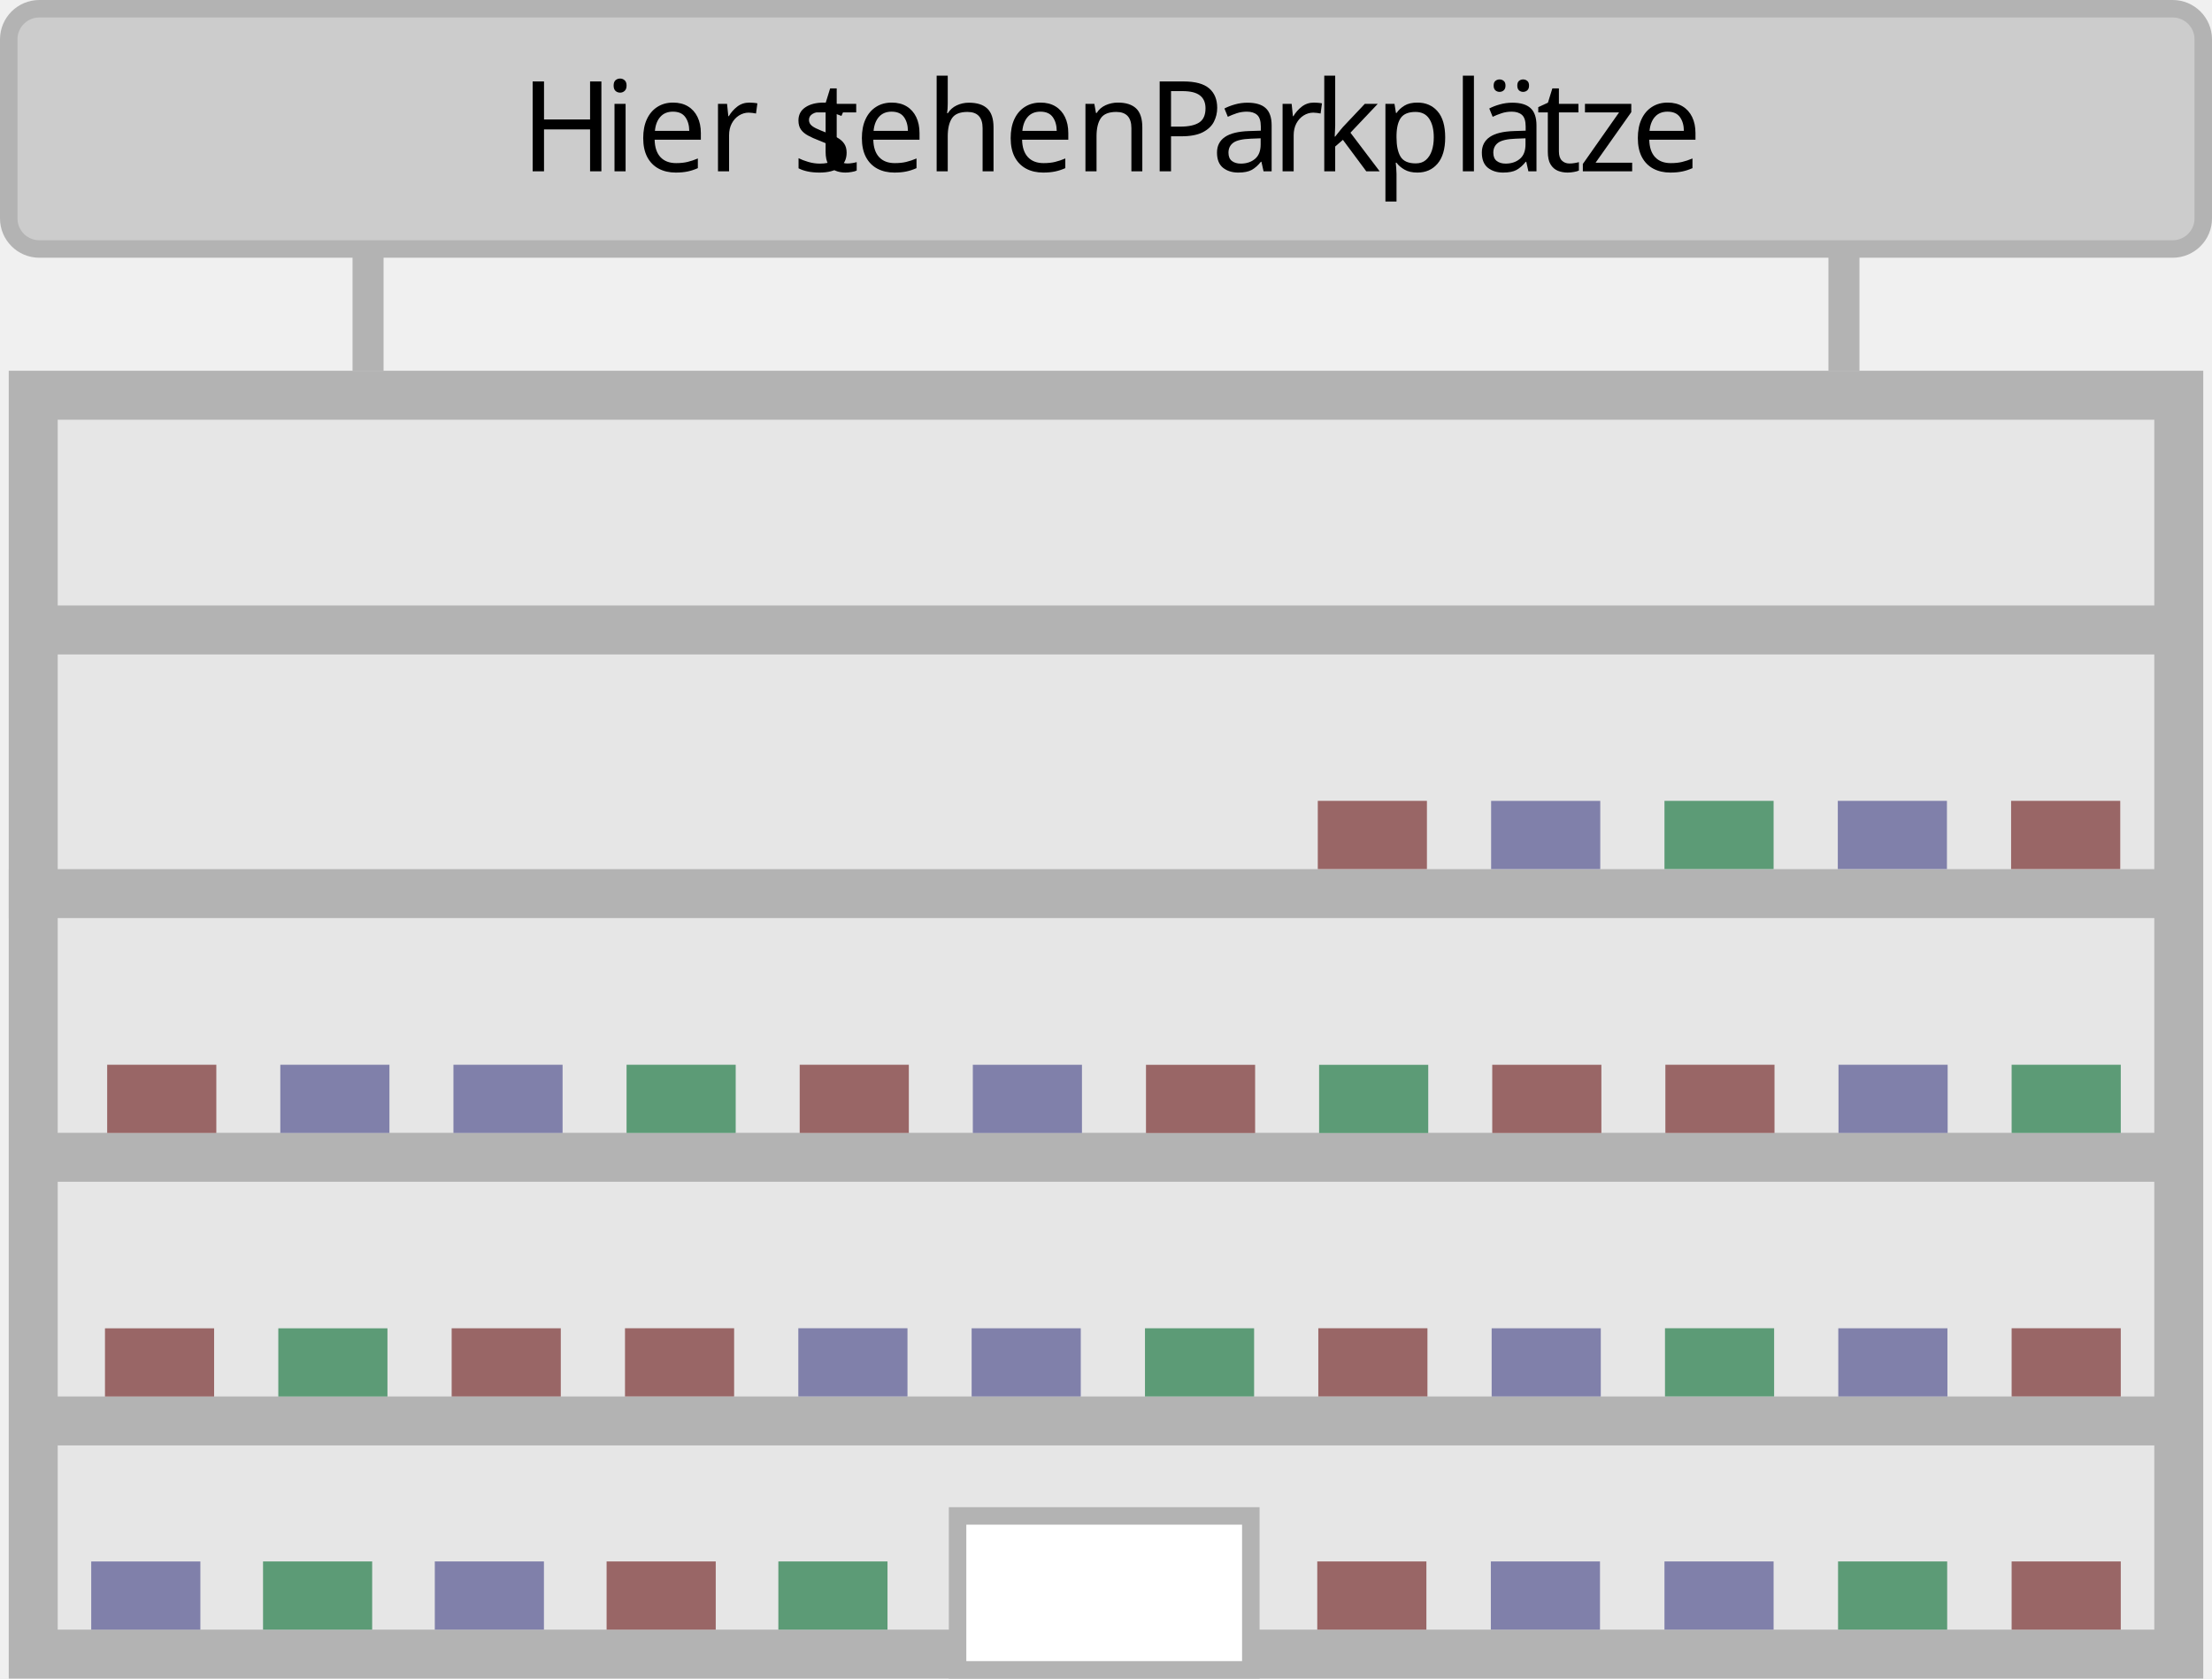
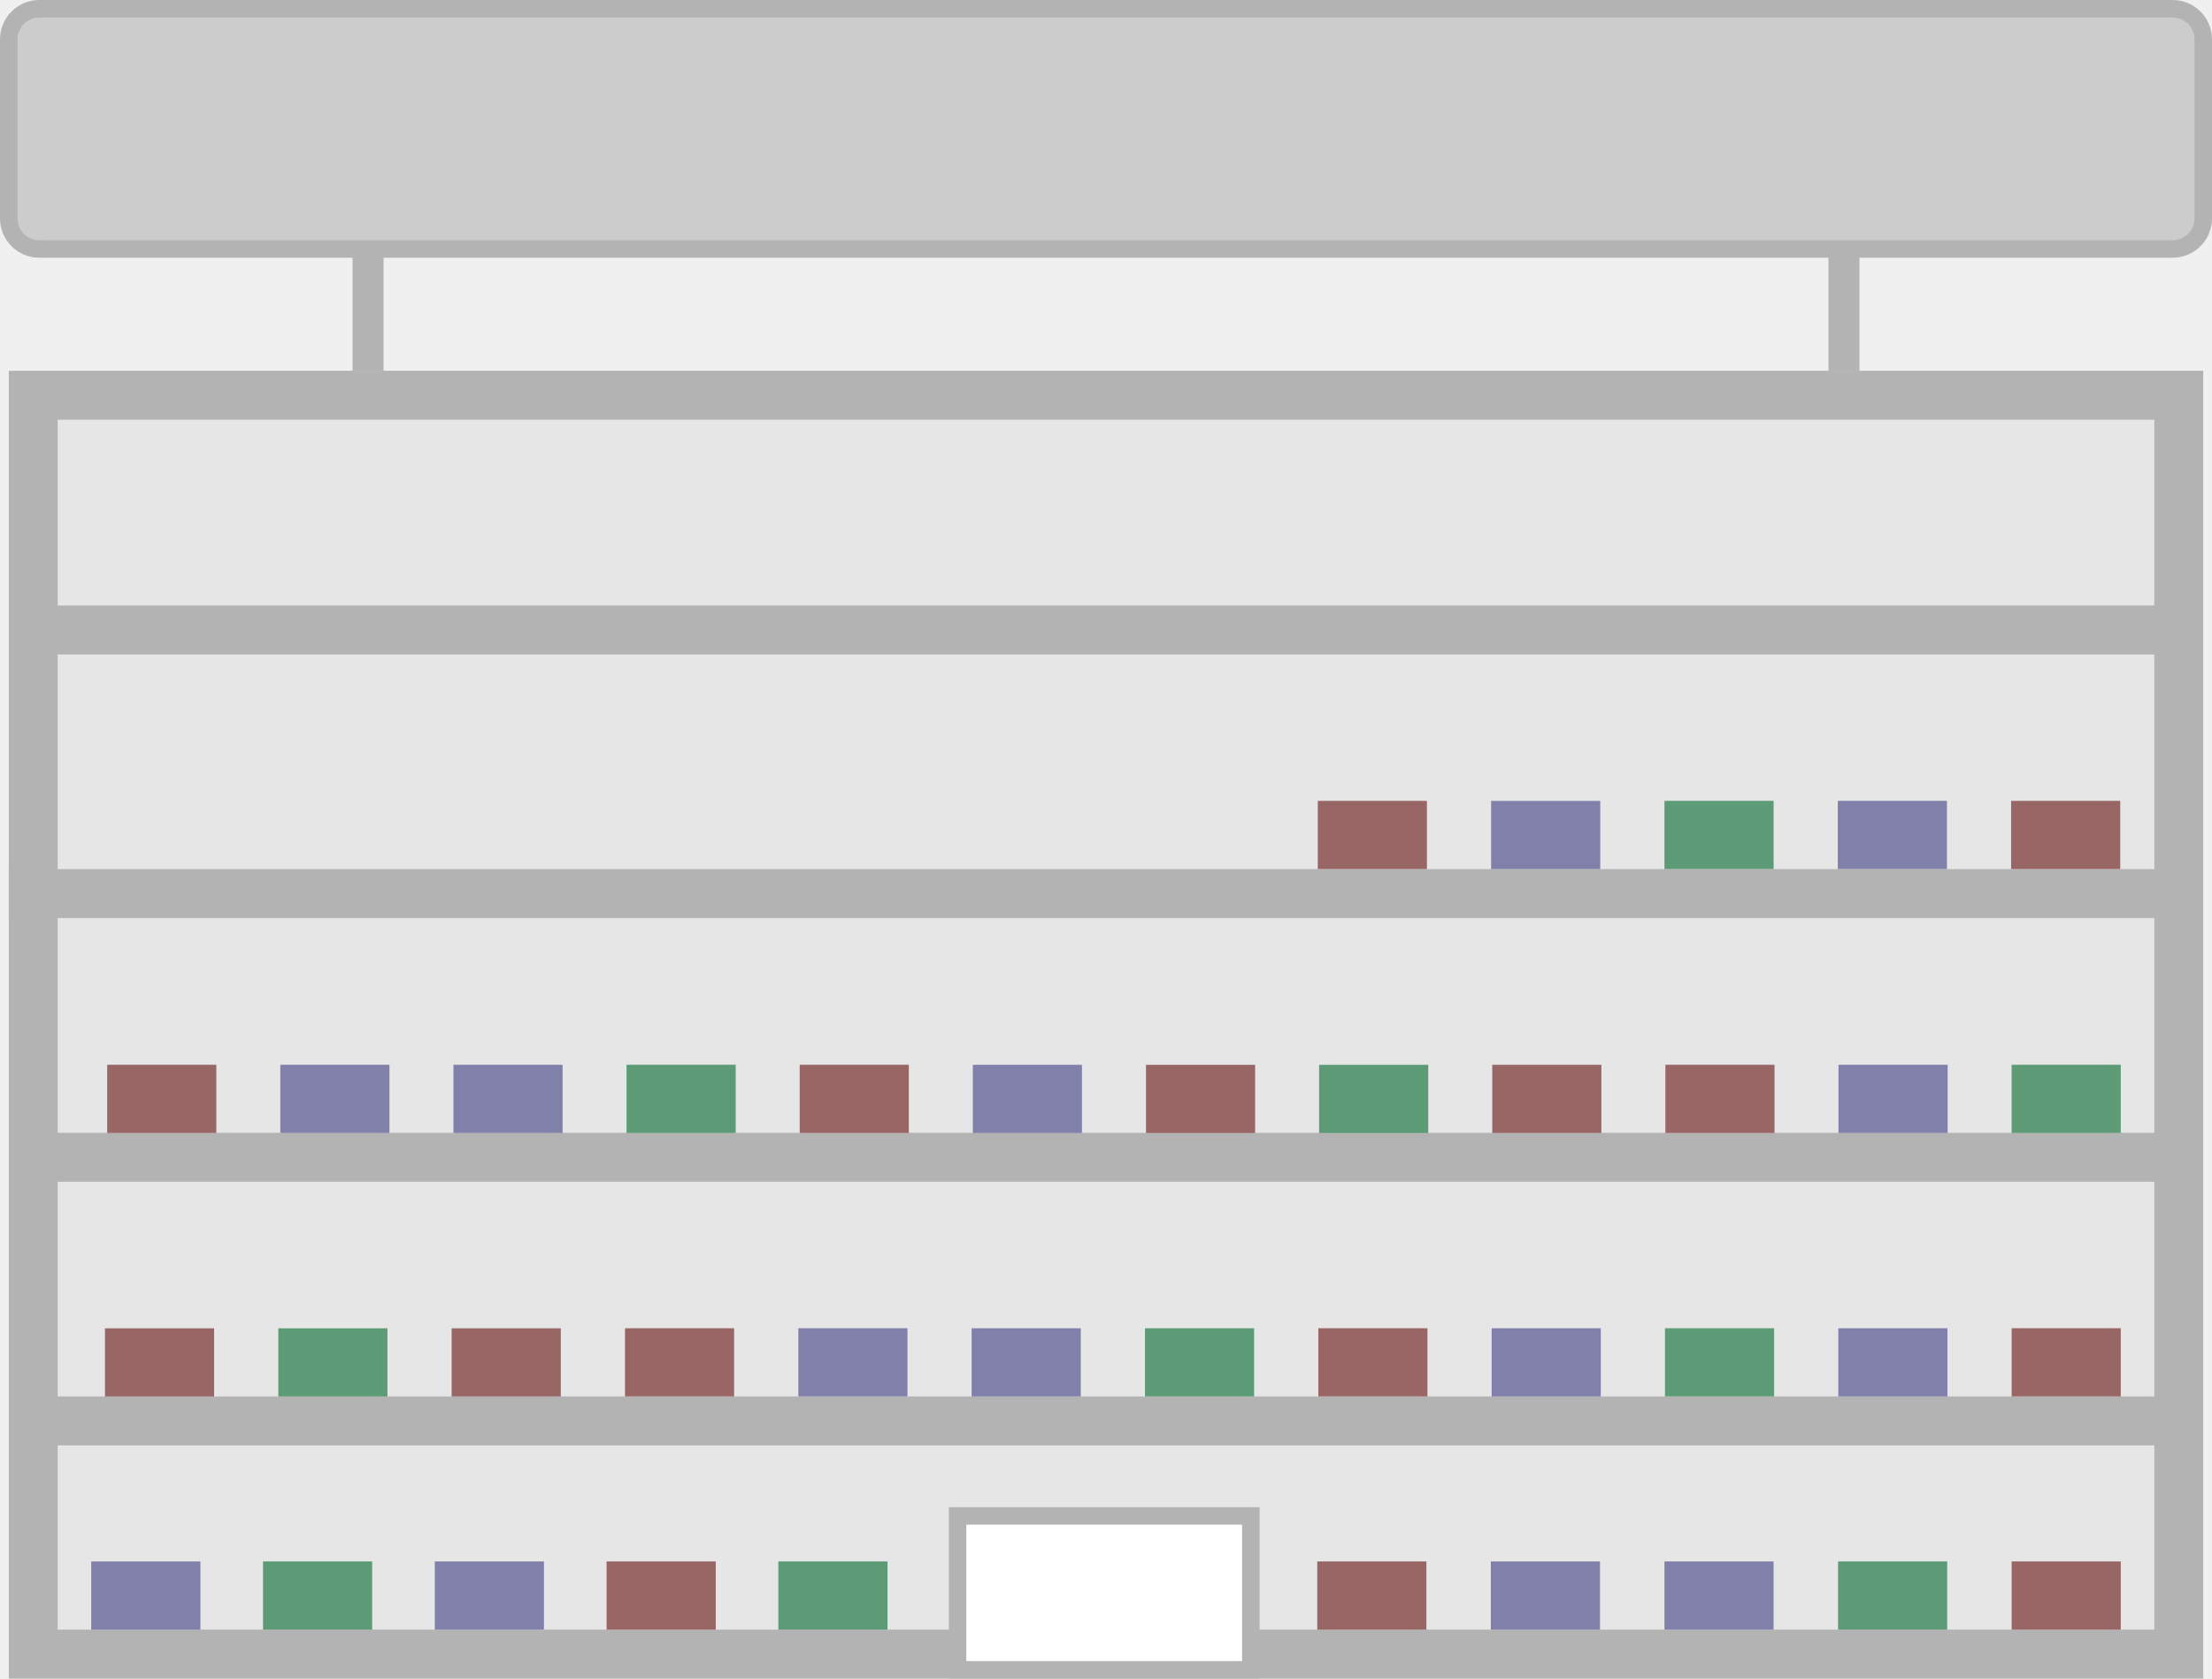
<svg xmlns="http://www.w3.org/2000/svg" viewBox="0 0 632.57 480.13">
  <defs>
    <style>
      .cls-1 {
        fill: none;
        stroke-width: 14px;
      }

      .cls-1, .cls-2 {
        stroke: #b3b3b3;
        stroke-miterlimit: 10;
      }

      .cls-3 {
        fill: #e6e6e6;
      }

      .cls-4 {
        fill: #966;
      }

      .cls-5 {
        font-family: MyriadPro-Regular, 'Myriad Pro';
        font-size: 36px;
      }

      .cls-6 {
        fill: #5c9b76;
      }

      .cls-7 {
        fill: #fff;
      }

      .cls-8 {
        fill: #b3b3b3;
      }

      .cls-2 {
        fill: #ccc;
        stroke-width: 5px;
      }

      .cls-9 {
        letter-spacing: -.03em;
      }

      .cls-10 {
        letter-spacing: 0em;
      }

      .cls-11 {
        fill: #8080aa;
      }

      .cls-12 {
        letter-spacing: 0em;
      }

      .cls-13 {
        letter-spacing: 0em;
      }

      .cls-14 {
        letter-spacing: .02em;
      }

      .cls-15 {
        letter-spacing: 0em;
      }

      .cls-16 {
        letter-spacing: 0em;
      }
    </style>
  </defs>
  <g id="Parkhaus_Body">
    <g>
      <rect class="cls-3" x="9.5" y="113.05" width="613.57" height="360.08" />
      <path class="cls-8" d="M616.07,120.05v346.08H16.5V120.05h599.57M630.07,106.05H2.5v374.08h627.57V106.05h0Z" />
    </g>
    <line class="cls-1" x1="4.6" y1="406.43" x2="629.55" y2="406.43" />
    <line class="cls-1" x1="3.68" y1="331.02" x2="629.81" y2="331.02" />
    <line class="cls-1" x1="2.51" y1="255.6" x2="629.81" y2="255.6" />
    <line class="cls-1" x1="3.46" y1="180.19" x2="629.55" y2="180.19" />
    <g>
      <rect class="cls-7" x="273.83" y="433.6" width="83.86" height="44.03" />
      <path class="cls-8" d="M355.2,436.1v39.03h-78.86v-39.03h78.86M360.2,431.1h-88.86v49.03h88.86v-49.03h0Z" />
    </g>
  </g>
  <g id="Schild">
    <rect class="cls-2" x="2.5" y="2.5" width="627.57" height="68.72" rx="8.75" ry="8.75" />
    <rect class="cls-8" x="522.88" y="71.29" width="8.87" height="34.83" />
    <rect class="cls-8" x="100.82" y="71.29" width="8.87" height="34.83" />
  </g>
  <g id="Autos">
    <rect class="cls-6" x="525.63" y="446.62" width="31.21" height="19.51" />
    <rect class="cls-6" x="222.59" y="446.62" width="31.21" height="19.51" />
    <rect class="cls-6" x="75.22" y="446.62" width="31.21" height="19.51" />
    <rect class="cls-4" x="575.27" y="446.62" width="31.21" height="19.51" />
    <rect class="cls-6" x="79.59" y="379.94" width="31.21" height="19.51" />
    <rect class="cls-4" x="129.16" y="379.93" width="31.21" height="19.51" />
    <rect class="cls-4" x="376.7" y="446.62" width="31.21" height="19.51" />
    <rect class="cls-4" x="173.47" y="446.62" width="31.21" height="19.51" />
    <rect class="cls-4" x="30.02" y="379.94" width="31.21" height="19.51" />
    <rect class="cls-11" x="475.99" y="446.62" width="31.21" height="19.51" />
    <rect class="cls-11" x="426.34" y="446.62" width="31.21" height="19.51" />
    <rect class="cls-6" x="327.43" y="379.93" width="31.21" height="19.51" />
    <rect class="cls-6" x="575.27" y="304.55" width="31.21" height="19.51" />
    <rect class="cls-4" x="377" y="379.92" width="31.21" height="19.51" />
    <rect class="cls-4" x="178.73" y="379.92" width="31.21" height="19.51" />
    <rect class="cls-11" x="277.86" y="379.93" width="31.21" height="19.51" />
    <rect class="cls-11" x="228.3" y="379.92" width="31.21" height="19.51" />
    <rect class="cls-6" x="377.23" y="304.57" width="31.21" height="19.51" />
    <rect class="cls-4" x="426.74" y="304.56" width="31.21" height="19.51" />
    <rect class="cls-4" x="327.72" y="304.57" width="31.21" height="19.51" />
    <rect class="cls-4" x="476.25" y="304.55" width="31.21" height="19.51" />
    <rect class="cls-11" x="525.76" y="304.55" width="31.21" height="19.51" />
    <rect class="cls-11" x="26.09" y="446.63" width="31.21" height="19.51" />
    <rect class="cls-11" x="124.34" y="446.62" width="31.21" height="19.51" />
    <rect class="cls-6" x="476.14" y="379.92" width="31.21" height="19.51" />
    <rect class="cls-4" x="575.27" y="379.92" width="31.21" height="19.51" />
    <rect class="cls-11" x="426.57" y="379.93" width="31.21" height="19.51" />
    <rect class="cls-6" x="179.18" y="304.55" width="31.21" height="19.51" />
    <rect class="cls-4" x="228.69" y="304.55" width="31.21" height="19.51" />
    <rect class="cls-4" x="30.65" y="304.55" width="31.21" height="19.51" />
    <rect class="cls-11" x="129.67" y="304.55" width="31.21" height="19.51" />
    <rect class="cls-11" x="80.16" y="304.55" width="31.21" height="19.51" />
    <rect class="cls-11" x="278.2" y="304.56" width="31.21" height="19.51" />
    <rect class="cls-11" x="525.7" y="379.93" width="31.21" height="19.51" />
    <rect class="cls-4" x="376.85" y="229.07" width="31.21" height="19.51" />
    <rect class="cls-6" x="475.99" y="229.07" width="31.21" height="19.51" />
    <rect class="cls-4" x="575.12" y="229.07" width="31.21" height="19.51" />
    <rect class="cls-11" x="426.42" y="229.08" width="31.21" height="19.51" />
    <rect class="cls-11" x="525.56" y="229.07" width="31.21" height="19.51" />
  </g>
-   <g id="Text">
-     <text class="cls-5" transform="translate(148.84 49)">
-       <tspan class="cls-16" x="0" y="0">H</tspan>
-       <tspan x="23.83" y="0">ier s</tspan>
-       <tspan class="cls-10" x="83.95" y="0">t</tspan>
-       <tspan x="95.65" y="0">ehen </tspan>
-       <tspan class="cls-9" x="179.31" y="0">P</tspan>
-       <tspan x="197.53" y="0">a</tspan>
-       <tspan class="cls-15" x="214.88" y="0">r</tspan>
-       <tspan class="cls-14" x="226.8" y="0">k</tspan>
-       <tspan x="244.29" y="0">pl</tspan>
-       <tspan class="cls-12" x="273.27" y="0">ä</tspan>
-       <tspan x="290.48" y="0">t</tspan>
-       <tspan class="cls-13" x="302.4" y="0">z</tspan>
-       <tspan x="317.55" y="0">e</tspan>
-     </text>
-   </g>
+   <text id="Text" x="500" y="160" font-size="32" text-anchor="middle" fill="#000000" font-family="Arial, sans-serif">
+ </text>
</svg>
